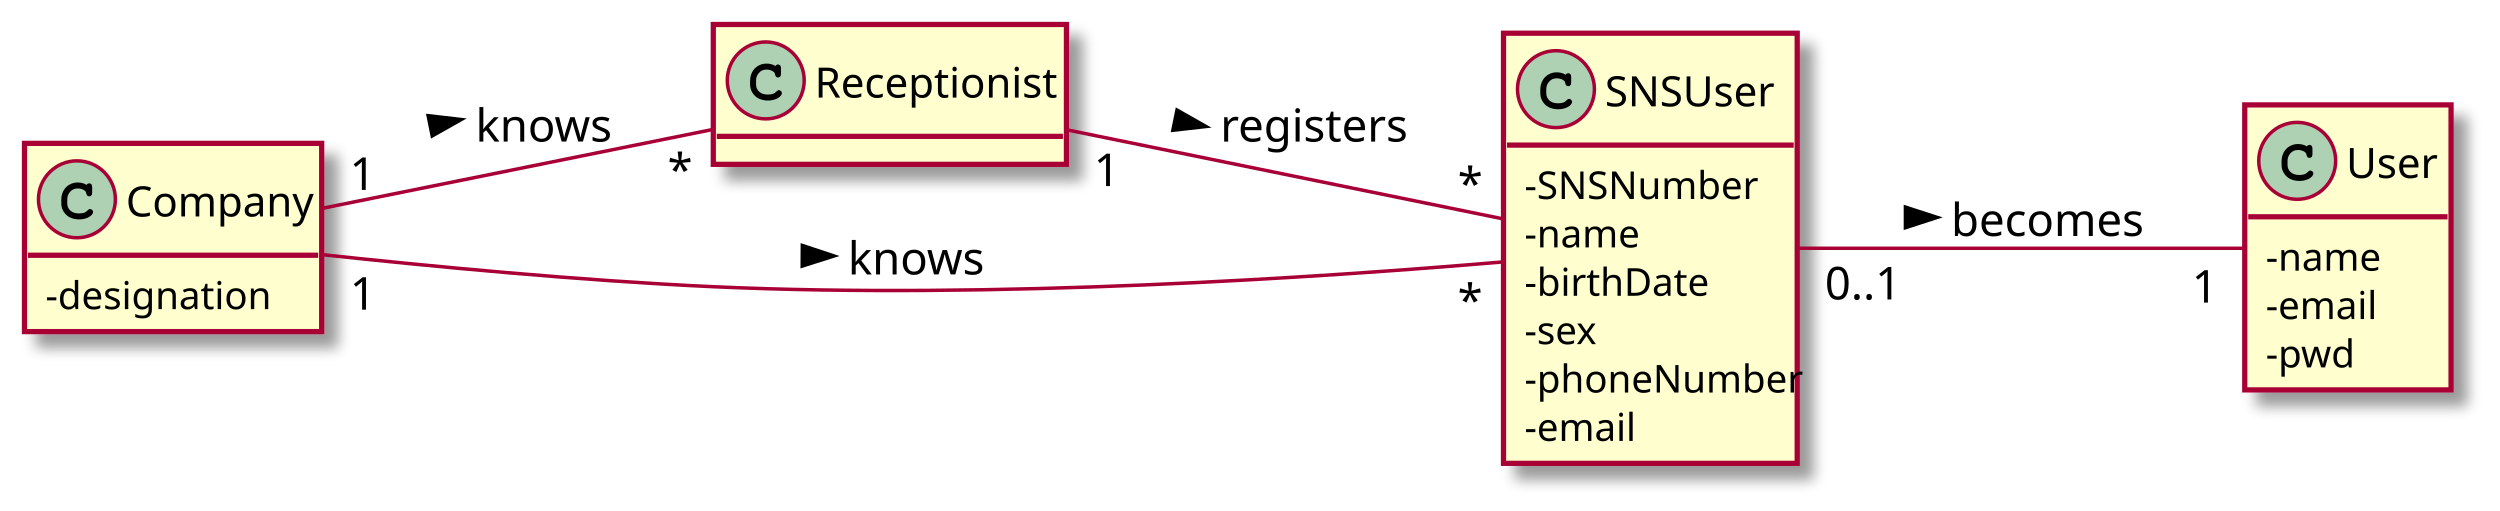
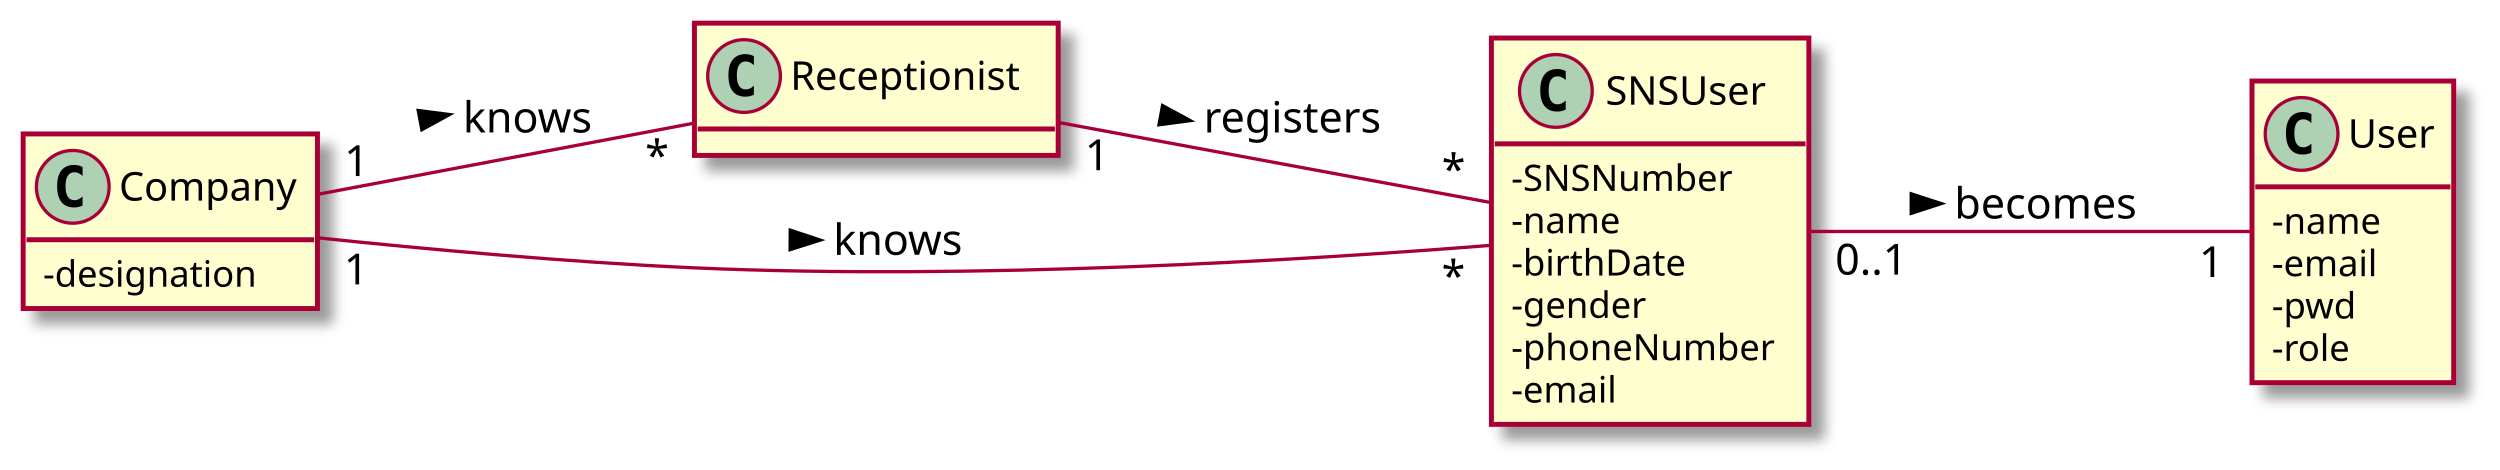
- <svg xmlns="http://www.w3.org/2000/svg" contentScriptType="application/ecmascript" contentStyleType="text/css" height="146px" preserveAspectRatio="none" style="width:715px;height:146px;background:#FFFFFF;" version="1.1" viewBox="0 0 715 146" width="715px" zoomAndPan="magnify">
+ <svg xmlns="http://www.w3.org/2000/svg" contentScriptType="application/ecmascript" contentStyleType="text/css" height="142px" preserveAspectRatio="none" style="width:756px;height:142px;background:#FFFFFF;" version="1.1" viewBox="0 0 756 142" width="756px" zoomAndPan="magnify">
  <defs>
-     <filter height="300%" id="fg84xkyeobpbh" width="300%" x="-1" y="-1">
+     <filter height="300%" id="ffbloo70u38bu" width="300%" x="-1" y="-1">
      <feGaussianBlur result="blurOut" stdDeviation="2.0" />
      <feColorMatrix in="blurOut" result="blurOut2" type="matrix" values="0 0 0 0 0 0 0 0 0 0 0 0 0 0 0 0 0 0 .4 0" />
      <feOffset dx="4.0" dy="4.0" in="blurOut2" result="blurOut3" />
      <feBlend in="SourceGraphic" in2="blurOut3" mode="normal" />
    </filter>
  </defs>
  <g>
-     <rect codeLine="5" fill="#FEFECE" filter="url(#fg84xkyeobpbh)" height="40" id="Receptionist" style="stroke:#A80036;stroke-width:1.5;" width="101" x="204" y="7" />
-     <ellipse cx="219" cy="23" fill="#ADD1B2" rx="11" ry="11" style="stroke:#A80036;stroke-width:1.0;" />
-     <path d="M221.766,18.875 Q221.922,18.656 222.109,18.547 Q222.297,18.438 222.516,18.438 Q222.891,18.438 223.125,18.703 Q223.359,18.953 223.359,19.562 L223.359,21.016 Q223.359,21.625 223.125,21.891 Q222.891,22.156 222.516,22.156 Q222.172,22.156 221.969,21.953 Q221.766,21.766 221.656,21.25 Q221.609,20.891 221.422,20.703 Q221.094,20.328 220.484,20.109 Q219.875,19.891 219.25,19.891 Q218.484,19.891 217.844,20.219 Q217.219,20.547 216.719,21.297 Q216.234,22.047 216.234,23.078 L216.234,24.172 Q216.234,25.406 217.125,26.234 Q218.016,27.047 219.609,27.047 Q220.547,27.047 221.203,26.797 Q221.594,26.641 222.016,26.203 Q222.281,25.938 222.422,25.859 Q222.578,25.781 222.781,25.781 Q223.109,25.781 223.359,26.047 Q223.625,26.297 223.625,26.641 Q223.625,26.984 223.281,27.391 Q222.781,27.969 221.984,28.297 Q220.906,28.75 219.609,28.75 Q218.094,28.75 216.891,28.125 Q215.906,27.625 215.219,26.562 Q214.531,25.484 214.531,24.203 L214.531,23.047 Q214.531,21.719 215.141,20.578 Q215.766,19.422 216.859,18.812 Q217.953,18.188 219.188,18.188 Q219.922,18.188 220.562,18.359 Q221.219,18.516 221.766,18.875 Z " fill="#000000" />
-     <text fill="#000000" font-family="sans-serif" font-size="12" lengthAdjust="spacing" textLength="69" x="233" y="27.91">Receptionist</text>
-     <line style="stroke:#A80036;stroke-width:1.5;" x1="205" x2="304" y1="39" y2="39" />
-     <rect codeLine="8" fill="#FEFECE" filter="url(#fg84xkyeobpbh)" height="123.016" id="SNSUser" style="stroke:#A80036;stroke-width:1.5;" width="84" x="430" y="9.5" />
-     <ellipse cx="445" cy="25.5" fill="#ADD1B2" rx="11" ry="11" style="stroke:#A80036;stroke-width:1.0;" />
-     <path d="M447.766,21.375 Q447.922,21.156 448.109,21.047 Q448.297,20.938 448.516,20.938 Q448.891,20.938 449.125,21.203 Q449.359,21.453 449.359,22.062 L449.359,23.516 Q449.359,24.125 449.125,24.391 Q448.891,24.656 448.516,24.656 Q448.172,24.656 447.969,24.453 Q447.766,24.266 447.656,23.75 Q447.609,23.391 447.422,23.203 Q447.094,22.828 446.484,22.609 Q445.875,22.391 445.25,22.391 Q444.484,22.391 443.844,22.719 Q443.219,23.047 442.719,23.797 Q442.234,24.547 442.234,25.578 L442.234,26.672 Q442.234,27.906 443.125,28.734 Q444.016,29.547 445.609,29.547 Q446.547,29.547 447.203,29.297 Q447.594,29.141 448.016,28.703 Q448.281,28.438 448.422,28.359 Q448.578,28.281 448.781,28.281 Q449.109,28.281 449.359,28.547 Q449.625,28.797 449.625,29.141 Q449.625,29.484 449.281,29.891 Q448.781,30.469 447.984,30.797 Q446.906,31.25 445.609,31.25 Q444.094,31.25 442.891,30.625 Q441.906,30.125 441.219,29.062 Q440.531,27.984 440.531,26.703 L440.531,25.547 Q440.531,24.219 441.141,23.078 Q441.766,21.922 442.859,21.312 Q443.953,20.688 445.188,20.688 Q445.922,20.688 446.562,20.859 Q447.219,21.016 447.766,21.375 Z " fill="#000000" />
-     <text fill="#000000" font-family="sans-serif" font-size="12" lengthAdjust="spacing" textLength="52" x="459" y="30.41">SNSUser</text>
-     <line style="stroke:#A80036;stroke-width:1.5;" x1="431" x2="513" y1="41.5" y2="41.5" />
-     <text fill="#000000" font-family="sans-serif" font-size="11" lengthAdjust="spacing" textLength="62" x="436" y="56.919">-SNSNumber</text>
-     <text fill="#000000" font-family="sans-serif" font-size="11" lengthAdjust="spacing" textLength="30" x="436" y="70.755">-name</text>
-     <text fill="#000000" font-family="sans-serif" font-size="11" lengthAdjust="spacing" textLength="47" x="436" y="84.591">-birthDate</text>
-     <text fill="#000000" font-family="sans-serif" font-size="11" lengthAdjust="spacing" textLength="22" x="436" y="98.427">-sex</text>
-     <text fill="#000000" font-family="sans-serif" font-size="11" lengthAdjust="spacing" textLength="71" x="436" y="112.263">-phoneNumber</text>
-     <text fill="#000000" font-family="sans-serif" font-size="11" lengthAdjust="spacing" textLength="28" x="436" y="126.099">-email</text>
-     <rect codeLine="17" fill="#FEFECE" filter="url(#fg84xkyeobpbh)" height="53.836" id="Company" style="stroke:#A80036;stroke-width:1.5;" width="85" x="7" y="41" />
-     <ellipse cx="22" cy="57" fill="#ADD1B2" rx="11" ry="11" style="stroke:#A80036;stroke-width:1.0;" />
-     <path d="M24.766,52.875 Q24.922,52.656 25.109,52.547 Q25.297,52.438 25.516,52.438 Q25.891,52.438 26.125,52.703 Q26.359,52.953 26.359,53.562 L26.359,55.016 Q26.359,55.625 26.125,55.891 Q25.891,56.156 25.516,56.156 Q25.172,56.156 24.969,55.953 Q24.766,55.766 24.656,55.25 Q24.609,54.891 24.422,54.703 Q24.094,54.328 23.484,54.109 Q22.875,53.891 22.25,53.891 Q21.484,53.891 20.844,54.219 Q20.219,54.547 19.719,55.297 Q19.234,56.047 19.234,57.078 L19.234,58.172 Q19.234,59.406 20.125,60.234 Q21.016,61.047 22.609,61.047 Q23.547,61.047 24.203,60.797 Q24.594,60.641 25.016,60.203 Q25.281,59.938 25.422,59.859 Q25.578,59.781 25.781,59.781 Q26.109,59.781 26.359,60.047 Q26.625,60.297 26.625,60.641 Q26.625,60.984 26.281,61.391 Q25.781,61.969 24.984,62.297 Q23.906,62.75 22.609,62.75 Q21.094,62.75 19.891,62.125 Q18.906,61.625 18.219,60.562 Q17.531,59.484 17.531,58.203 L17.531,57.047 Q17.531,55.719 18.141,54.578 Q18.766,53.422 19.859,52.812 Q20.953,52.188 22.188,52.188 Q22.922,52.188 23.562,52.359 Q24.219,52.516 24.766,52.875 Z " fill="#000000" />
-     <text fill="#000000" font-family="sans-serif" font-size="12" lengthAdjust="spacing" textLength="53" x="36" y="61.91">Company</text>
-     <line style="stroke:#A80036;stroke-width:1.5;" x1="8" x2="91" y1="73" y2="73" />
-     <text fill="#000000" font-family="sans-serif" font-size="11" lengthAdjust="spacing" textLength="59" x="13" y="88.419">-designation</text>
-     <rect codeLine="21" fill="#FEFECE" filter="url(#fg84xkyeobpbh)" height="81.508" id="User" style="stroke:#A80036;stroke-width:1.5;" width="59" x="642" y="30" />
-     <ellipse cx="657" cy="46" fill="#ADD1B2" rx="11" ry="11" style="stroke:#A80036;stroke-width:1.0;" />
-     <path d="M659.766,41.875 Q659.922,41.656 660.109,41.547 Q660.297,41.438 660.516,41.438 Q660.891,41.438 661.125,41.703 Q661.359,41.953 661.359,42.562 L661.359,44.016 Q661.359,44.625 661.125,44.891 Q660.891,45.156 660.516,45.156 Q660.172,45.156 659.969,44.953 Q659.766,44.766 659.656,44.25 Q659.609,43.891 659.422,43.703 Q659.094,43.328 658.484,43.109 Q657.875,42.891 657.25,42.891 Q656.484,42.891 655.844,43.219 Q655.219,43.547 654.719,44.297 Q654.234,45.047 654.234,46.078 L654.234,47.172 Q654.234,48.406 655.125,49.234 Q656.016,50.047 657.609,50.047 Q658.547,50.047 659.203,49.797 Q659.594,49.641 660.016,49.203 Q660.281,48.938 660.422,48.859 Q660.578,48.781 660.781,48.781 Q661.109,48.781 661.359,49.047 Q661.625,49.297 661.625,49.641 Q661.625,49.984 661.281,50.391 Q660.781,50.969 659.984,51.297 Q658.906,51.75 657.609,51.75 Q656.094,51.75 654.891,51.125 Q653.906,50.625 653.219,49.562 Q652.531,48.484 652.531,47.203 L652.531,46.047 Q652.531,44.719 653.141,43.578 Q653.766,42.422 654.859,41.812 Q655.953,41.188 657.188,41.188 Q657.922,41.188 658.562,41.359 Q659.219,41.516 659.766,41.875 Z " fill="#000000" />
-     <text fill="#000000" font-family="sans-serif" font-size="12" lengthAdjust="spacing" textLength="27" x="671" y="50.91">User</text>
-     <line style="stroke:#A80036;stroke-width:1.5;" x1="643" x2="700" y1="62" y2="62" />
-     <text fill="#000000" font-family="sans-serif" font-size="11" lengthAdjust="spacing" textLength="30" x="648" y="77.419">-name</text>
-     <text fill="#000000" font-family="sans-serif" font-size="11" lengthAdjust="spacing" textLength="28" x="648" y="91.255">-email</text>
-     <text fill="#000000" font-family="sans-serif" font-size="11" lengthAdjust="spacing" textLength="26" x="648" y="105.091">-pwd</text>
-     <path codeLine="27" d="M305.21,37.15 C343,44.87 394.36,55.35 429.86,62.6 " fill="none" id="Receptionist-SNSUser" style="stroke:#A80036;stroke-width:1.0;" />
-     <polygon fill="#000000" points="344.899,36.176,336.625,31.487,335.449,37.246,344.899,36.176" style="stroke:#000000;stroke-width:1.0;" />
-     <text fill="#000000" font-family="sans-serif" font-size="13" lengthAdjust="spacing" textLength="50" x="349" y="40.495">registers</text>
-     <text fill="#000000" font-family="sans-serif" font-size="13" lengthAdjust="spacing" textLength="7" x="312.833" y="53.222">1</text>
-     <text fill="#000000" font-family="sans-serif" font-size="13" lengthAdjust="spacing" textLength="5" x="416.909" y="57.204">*</text>
-     <path codeLine="28" d="M92.07,59.6 C124.43,53.07 169.46,43.97 203.74,37.05 " fill="none" id="Company-Receptionist" style="stroke:#A80036;stroke-width:1.0;" />
-     <polygon fill="#000000" points="131.901,34.186,122.453,33.096,123.617,38.857,131.901,34.186" style="stroke:#000000;stroke-width:1.0;" />
-     <text fill="#000000" font-family="sans-serif" font-size="13" lengthAdjust="spacing" textLength="37" x="136" y="40.495">knows</text>
-     <text fill="#000000" font-family="sans-serif" font-size="13" lengthAdjust="spacing" textLength="7" x="99.988" y="54.321">1</text>
-     <text fill="#000000" font-family="sans-serif" font-size="13" lengthAdjust="spacing" textLength="5" x="190.917" y="53.222">*</text>
-     <path codeLine="29" d="M92.13,72.83 C122.96,76.15 166.04,80.27 204,82 C283.95,85.64 377.38,79.38 429.83,74.91 " fill="none" id="Company-SNSUser" style="stroke:#A80036;stroke-width:1.0;" />
-     <polygon fill="#000000" points="238.5,73.207,229.473,70.212,229.437,76.09,238.5,73.207" style="stroke:#000000;stroke-width:1.0;" />
-     <text fill="#000000" font-family="sans-serif" font-size="13" lengthAdjust="spacing" textLength="37" x="242.5" y="78.495">knows</text>
-     <text fill="#000000" font-family="sans-serif" font-size="13" lengthAdjust="spacing" textLength="7" x="100.059" y="88.575">1</text>
-     <text fill="#000000" font-family="sans-serif" font-size="13" lengthAdjust="spacing" textLength="5" x="416.873" y="90.556">*</text>
-     <path codeLine="30" d="M514.4,71 C552.63,71 608.42,71 641.92,71 " fill="none" id="SNSUser-User" style="stroke:#A80036;stroke-width:1.0;" />
-     <polygon fill="#000000" points="554,62.176,544.955,59.237,544.955,65.115,554,62.176" style="stroke:#000000;stroke-width:1.0;" />
-     <text fill="#000000" font-family="sans-serif" font-size="13" lengthAdjust="spacing" textLength="53" x="558" y="67.495">becomes</text>
-     <text fill="#000000" font-family="sans-serif" font-size="13" lengthAdjust="spacing" textLength="22" x="521.909" y="85.644">0..1</text>
-     <text fill="#000000" font-family="sans-serif" font-size="13" lengthAdjust="spacing" textLength="7" x="626.857" y="86.548">1</text>
+     <rect codeLine="5" fill="#FEFECE" filter="url(#ffbloo70u38bu)" height="40" id="Receptionist" style="stroke:#A80036;stroke-width:1.5;" width="110" x="210" y="7" />
+     <ellipse cx="225" cy="23" fill="#ADD1B2" rx="11" ry="11" style="stroke:#A80036;stroke-width:1.0;" />
+     <path d="M227.969,28.641 Q227.391,28.938 226.75,29.078 Q226.109,29.234 225.406,29.234 Q222.906,29.234 221.578,27.594 Q220.266,25.938 220.266,22.812 Q220.266,19.688 221.578,18.031 Q222.906,16.375 225.406,16.375 Q226.109,16.375 226.75,16.531 Q227.406,16.688 227.969,16.984 L227.969,19.703 Q227.344,19.125 226.75,18.859 Q226.156,18.578 225.531,18.578 Q224.188,18.578 223.5,19.656 Q222.812,20.719 222.812,22.812 Q222.812,24.906 223.5,25.984 Q224.188,27.047 225.531,27.047 Q226.156,27.047 226.75,26.781 Q227.344,26.5 227.969,25.922 L227.969,28.641 Z " fill="#000000" />
+     <text fill="#000000" font-family="sans-serif" font-size="12" lengthAdjust="spacing" textLength="78" x="239" y="27.154">Receptionist</text>
+     <line style="stroke:#A80036;stroke-width:1.5;" x1="211" x2="319" y1="39" y2="39" />
+     <rect codeLine="8" fill="#FEFECE" filter="url(#ffbloo70u38bu)" height="116.828" id="SNSUser" style="stroke:#A80036;stroke-width:1.5;" width="96" x="451" y="11.5" />
+     <ellipse cx="470.5" cy="27.5" fill="#ADD1B2" rx="11" ry="11" style="stroke:#A80036;stroke-width:1.0;" />
+     <path d="M473.469,33.141 Q472.891,33.438 472.25,33.578 Q471.609,33.734 470.906,33.734 Q468.406,33.734 467.078,32.094 Q465.766,30.438 465.766,27.312 Q465.766,24.188 467.078,22.531 Q468.406,20.875 470.906,20.875 Q471.609,20.875 472.25,21.031 Q472.906,21.188 473.469,21.484 L473.469,24.203 Q472.844,23.625 472.25,23.359 Q471.656,23.078 471.031,23.078 Q469.688,23.078 469,24.156 Q468.312,25.219 468.312,27.312 Q468.312,29.406 469,30.484 Q469.688,31.547 471.031,31.547 Q471.656,31.547 472.25,31.281 Q472.844,31 473.469,30.422 L473.469,33.141 Z " fill="#000000" />
+     <text fill="#000000" font-family="sans-serif" font-size="12" lengthAdjust="spacing" textLength="54" x="485.5" y="31.654">SNSUser</text>
+     <line style="stroke:#A80036;stroke-width:1.5;" x1="452" x2="546" y1="43.5" y2="43.5" />
+     <text fill="#000000" font-family="sans-serif" font-size="11" lengthAdjust="spacing" textLength="73" x="457" y="57.71">-SNSNumber</text>
+     <text fill="#000000" font-family="sans-serif" font-size="11" lengthAdjust="spacing" textLength="36" x="457" y="70.515">-name</text>
+     <text fill="#000000" font-family="sans-serif" font-size="11" lengthAdjust="spacing" textLength="56" x="457" y="83.32">-birthDate</text>
+     <text fill="#000000" font-family="sans-serif" font-size="11" lengthAdjust="spacing" textLength="44" x="457" y="96.124">-gender</text>
+     <text fill="#000000" font-family="sans-serif" font-size="11" lengthAdjust="spacing" textLength="84" x="457" y="108.929">-phoneNumber</text>
+     <text fill="#000000" font-family="sans-serif" font-size="11" lengthAdjust="spacing" textLength="35" x="457" y="121.734">-email</text>
+     <rect codeLine="17" fill="#FEFECE" filter="url(#ffbloo70u38bu)" height="52.805" id="Company" style="stroke:#A80036;stroke-width:1.5;" width="89" x="7" y="40.5" />
+     <ellipse cx="22" cy="56.5" fill="#ADD1B2" rx="11" ry="11" style="stroke:#A80036;stroke-width:1.0;" />
+     <path d="M24.969,62.141 Q24.391,62.438 23.75,62.578 Q23.109,62.734 22.406,62.734 Q19.906,62.734 18.578,61.094 Q17.266,59.438 17.266,56.312 Q17.266,53.188 18.578,51.531 Q19.906,49.875 22.406,49.875 Q23.109,49.875 23.75,50.031 Q24.406,50.188 24.969,50.484 L24.969,53.203 Q24.344,52.625 23.75,52.359 Q23.156,52.078 22.531,52.078 Q21.188,52.078 20.5,53.156 Q19.812,54.219 19.812,56.312 Q19.812,58.406 20.5,59.484 Q21.188,60.547 22.531,60.547 Q23.156,60.547 23.75,60.281 Q24.344,60 24.969,59.422 L24.969,62.141 Z " fill="#000000" />
+     <text fill="#000000" font-family="sans-serif" font-size="12" lengthAdjust="spacing" textLength="57" x="36" y="60.654">Company</text>
+     <line style="stroke:#A80036;stroke-width:1.5;" x1="8" x2="95" y1="72.5" y2="72.5" />
+     <text fill="#000000" font-family="sans-serif" font-size="11" lengthAdjust="spacing" textLength="70" x="13" y="86.71">-designation</text>
+     <rect codeLine="21" fill="#FEFECE" filter="url(#ffbloo70u38bu)" height="91.219" id="User" style="stroke:#A80036;stroke-width:1.5;" width="61" x="681" y="24.5" />
+     <ellipse cx="696" cy="40.5" fill="#ADD1B2" rx="11" ry="11" style="stroke:#A80036;stroke-width:1.0;" />
+     <path d="M698.969,46.141 Q698.391,46.438 697.75,46.578 Q697.109,46.734 696.406,46.734 Q693.906,46.734 692.578,45.094 Q691.266,43.438 691.266,40.312 Q691.266,37.188 692.578,35.531 Q693.906,33.875 696.406,33.875 Q697.109,33.875 697.75,34.031 Q698.406,34.188 698.969,34.484 L698.969,37.203 Q698.344,36.625 697.75,36.359 Q697.156,36.078 696.531,36.078 Q695.188,36.078 694.5,37.156 Q693.812,38.219 693.812,40.312 Q693.812,42.406 694.5,43.484 Q695.188,44.547 696.531,44.547 Q697.156,44.547 697.75,44.281 Q698.344,44 698.969,43.422 L698.969,46.141 Z " fill="#000000" />
+     <text fill="#000000" font-family="sans-serif" font-size="12" lengthAdjust="spacing" textLength="29" x="710" y="44.654">User</text>
+     <line style="stroke:#A80036;stroke-width:1.5;" x1="682" x2="741" y1="56.5" y2="56.5" />
+     <text fill="#000000" font-family="sans-serif" font-size="11" lengthAdjust="spacing" textLength="36" x="687" y="70.71">-name</text>
+     <text fill="#000000" font-family="sans-serif" font-size="11" lengthAdjust="spacing" textLength="35" x="687" y="83.515">-email</text>
+     <text fill="#000000" font-family="sans-serif" font-size="11" lengthAdjust="spacing" textLength="27" x="687" y="96.32">-pwd</text>
+     <text fill="#000000" font-family="sans-serif" font-size="11" lengthAdjust="spacing" textLength="26" x="687" y="109.124">-role</text>
+     <path codeLine="28" d="M320.1,37.03 C359.73,44.37 413,54.25 450.89,61.27 " fill="none" id="Receptionist-SNSUser" style="stroke:#A80036;stroke-width:1.0;" />
+     <polygon fill="#000000" points="359.916,36.478,351.558,31.939,350.487,37.719,359.916,36.478" style="stroke:#000000;stroke-width:1.0;" />
+     <text fill="#000000" font-family="sans-serif" font-size="13" lengthAdjust="spacing" textLength="56" x="364" y="40.067">registers</text>
+     <text fill="#000000" font-family="sans-serif" font-size="13" lengthAdjust="spacing" textLength="8" x="328.042" y="51.461">1</text>
+     <text fill="#000000" font-family="sans-serif" font-size="13" lengthAdjust="spacing" textLength="7" x="435.987" y="55.875">*</text>
+     <path codeLine="29" d="M96.07,58.76 C129.08,52.52 174.63,43.9 209.97,37.22 " fill="none" id="Company-Receptionist" style="stroke:#A80036;stroke-width:1.0;" />
+     <polygon fill="#000000" points="135.913,34.637,126.479,33.43,127.572,39.206,135.913,34.637" style="stroke:#000000;stroke-width:1.0;" />
+     <text fill="#000000" font-family="sans-serif" font-size="13" lengthAdjust="spacing" textLength="39" x="140" y="40.067">knows</text>
+     <text fill="#000000" font-family="sans-serif" font-size="13" lengthAdjust="spacing" textLength="8" x="104.114" y="53.247">1</text>
+     <text fill="#000000" font-family="sans-serif" font-size="13" lengthAdjust="spacing" textLength="7" x="195.105" y="51.677">*</text>
+     <path codeLine="30" d="M96.22,71.93 C127.79,75.24 171.47,79.29 210,81 C294.85,84.76 393.81,78.7 450.85,74.19 " fill="none" id="Company-SNSUser" style="stroke:#A80036;stroke-width:1.0;" />
+     <polygon fill="#000000" points="248,72.598,238.974,69.602,238.936,75.48,248,72.598" style="stroke:#000000;stroke-width:1.0;" />
+     <text fill="#000000" font-family="sans-serif" font-size="13" lengthAdjust="spacing" textLength="39" x="252" y="77.067">knows</text>
+     <text fill="#000000" font-family="sans-serif" font-size="13" lengthAdjust="spacing" textLength="8" x="103.985" y="86.004">1</text>
+     <text fill="#000000" font-family="sans-serif" font-size="13" lengthAdjust="spacing" textLength="7" x="435.941" y="88.07">*</text>
+     <path codeLine="31" d="M547.24,70 C588.21,70 646.24,70 680.95,70 " fill="none" id="SNSUser-User" style="stroke:#A80036;stroke-width:1.0;" />
+     <polygon fill="#000000" points="587,61.566,577.955,58.627,577.955,64.505,587,61.566" style="stroke:#000000;stroke-width:1.0;" />
+     <text fill="#000000" font-family="sans-serif" font-size="13" lengthAdjust="spacing" textLength="59" x="591" y="66.067">becomes</text>
+     <text fill="#000000" font-family="sans-serif" font-size="13" lengthAdjust="spacing" textLength="24" x="554.958" y="83.047">0..1</text>
+     <text fill="#000000" font-family="sans-serif" font-size="13" lengthAdjust="spacing" textLength="8" x="664.96" y="83.791">1</text>
  </g>
</svg>
